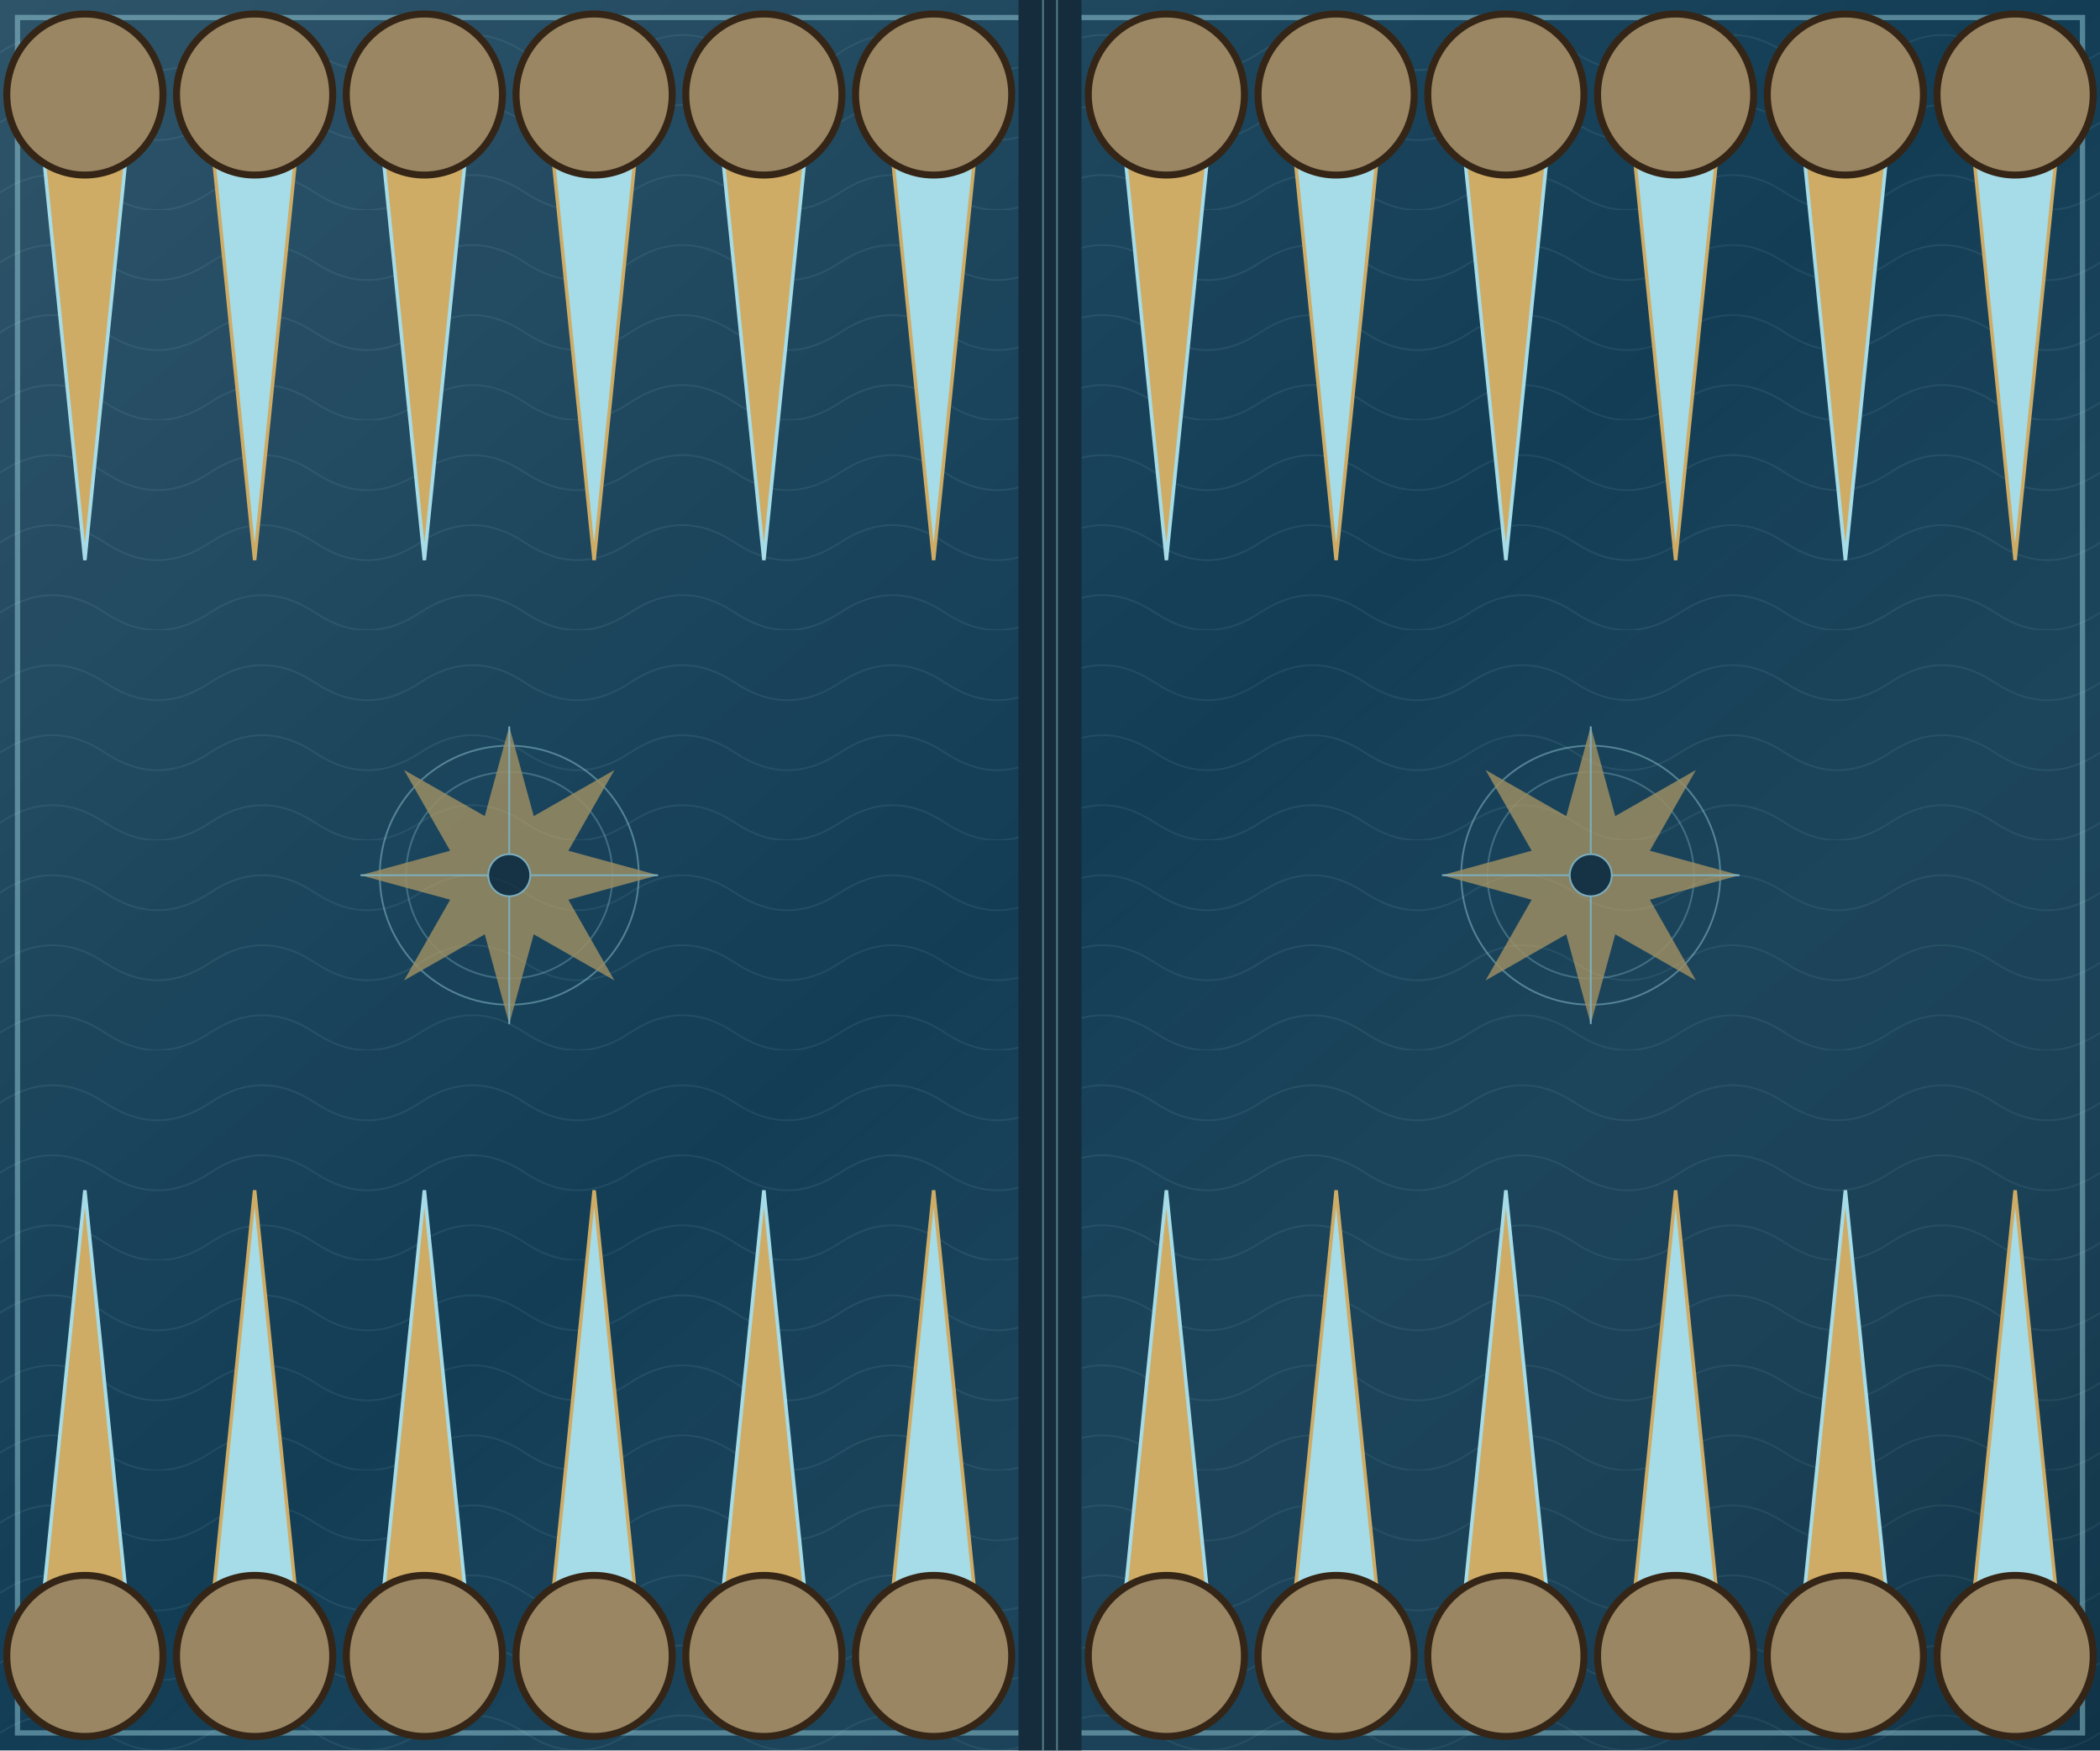
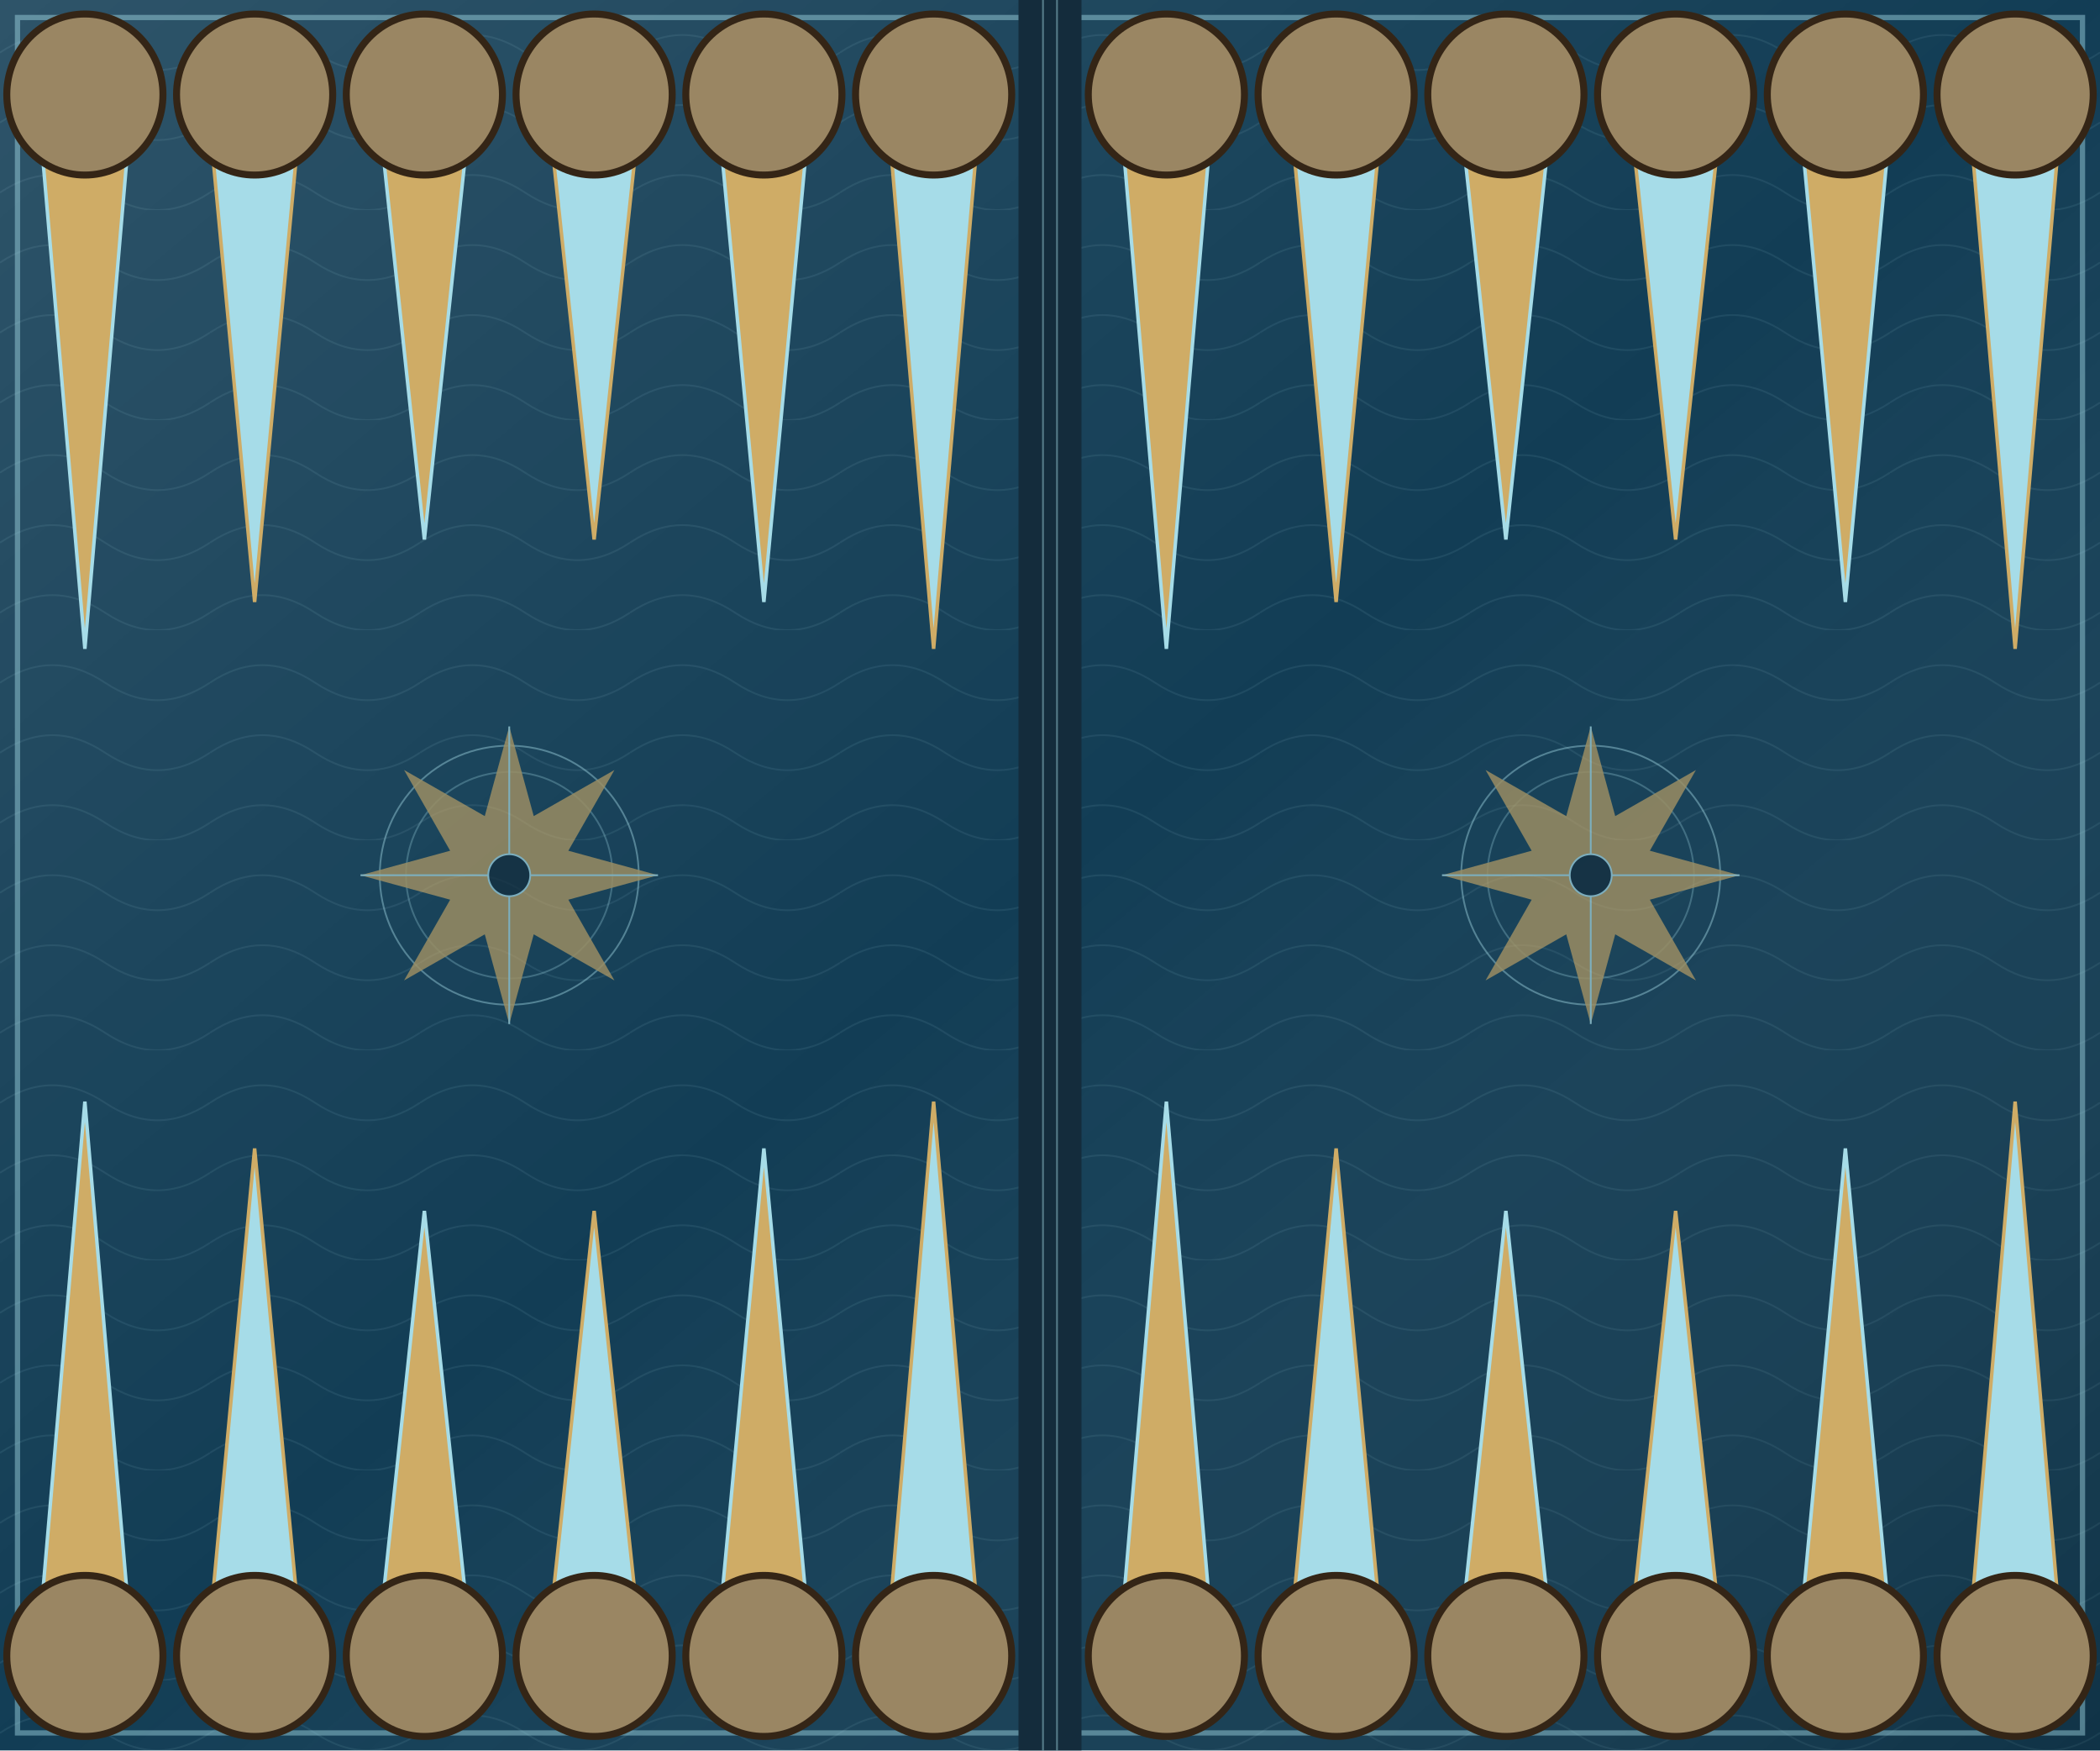
<svg xmlns="http://www.w3.org/2000/svg" viewBox="0 0 1200 1000" preserveAspectRatio="none">
  <defs>
    <pattern id="texture" width="120" height="120" patternUnits="userSpaceOnUse">
      <path d="M0 30Q30 10 60 30T120 30M0 70Q30 50 60 70T120 70M0 110Q30 90 60 110T120 110" fill="none" stroke="#a6dce8" opacity=".09" />
    </pattern>
    <linearGradient id="sheen" x2="1" y2="1">
      <stop stop-color="#fff" stop-opacity=".12" />
      <stop offset=".5" stop-color="#fff" stop-opacity="0" />
      <stop offset="1" stop-color="#000" stop-opacity=".18" />
    </linearGradient>
  </defs>
  <rect width="1200" height="1000" fill="#123d55" />
  <rect width="1200" height="1000" fill="url(#texture)" />
  <rect width="1200" height="1000" fill="url(#sheen)" />
  <path d="M10 10H1190V990H10Z" fill="none" stroke="#a6dce8" stroke-opacity=".45" stroke-width="3" />
  <g transform="translate(291 500)" opacity=".7">
    <circle r="74" fill="none" stroke="#a6dce8" opacity=".6" />
    <circle r="59" fill="none" stroke="#a6dce8" opacity=".4" />
    <polygon points="0.00,-85.00 13.99,-33.77 60.10,-60.10 33.77,-13.99 85.00,0.00 33.77,13.99 60.10,60.10 13.99,33.77 0.00,85.00 -13.99,33.77 -60.10,60.10 -33.77,13.99 -85.00,0.00 -33.77,-13.99 -60.10,-60.10 -13.99,-33.77" fill="#cfac66" opacity=".85" />
    <path d="M0-85L0 85M-85 0H85" stroke="#a6dce8" />
    <circle r="12" fill="#142c3c" stroke="#a6dce8" />
  </g>
  <g transform="translate(909 500)" opacity=".7">
    <circle r="74" fill="none" stroke="#a6dce8" opacity=".6" />
    <circle r="59" fill="none" stroke="#a6dce8" opacity=".4" />
    <polygon points="0.00,-85.00 13.99,-33.77 60.10,-60.10 33.77,-13.99 85.00,0.00 33.77,13.99 60.10,60.10 13.99,33.77 0.00,85.00 -13.99,33.77 -60.10,60.10 -33.77,13.99 -85.00,0.00 -33.77,-13.99 -60.10,-60.10 -13.99,-33.77" fill="#cfac66" opacity=".85" />
    <path d="M0-85L0 85M-85 0H85" stroke="#a6dce8" />
    <circle r="12" fill="#142c3c" stroke="#a6dce8" />
  </g>
-   <path d="M21.34 54H75.66L48.5 320Z" fill="#cfac66" stroke="#a6dce8" stroke-width="2" />
+   <path d="M21.34 54H75.66L48.5 370.66Z" fill="#cfac66" stroke="#a6dce8" stroke-width="2" />
  <ellipse cx="48.5" cy="54" rx="44.62" ry="46" fill="#9a8663" stroke="#342516" stroke-width="4" />
-   <path d="M118.34 54H172.66L145.5 320Z" fill="#a6dce8" stroke="#cfac66" stroke-width="2" />
+   <path d="M118.34 54H172.66L145.5 343.9Z" fill="#a6dce8" stroke="#cfac66" stroke-width="2" />
  <ellipse cx="145.5" cy="54" rx="44.62" ry="46" fill="#9a8663" stroke="#342516" stroke-width="4" />
-   <path d="M215.34 54H269.66L242.5 320Z" fill="#cfac66" stroke="#a6dce8" stroke-width="2" />
+   <path d="M215.34 54H269.66L242.5 308.22Z" fill="#cfac66" stroke="#a6dce8" stroke-width="2" />
  <ellipse cx="242.5" cy="54" rx="44.62" ry="46" fill="#9a8663" stroke="#342516" stroke-width="4" />
-   <path d="M312.34 54H366.66L339.5 320Z" fill="#a6dce8" stroke="#cfac66" stroke-width="2" />
+   <path d="M312.34 54H366.66L339.5 308.22Z" fill="#a6dce8" stroke="#cfac66" stroke-width="2" />
  <ellipse cx="339.5" cy="54" rx="44.62" ry="46" fill="#9a8663" stroke="#342516" stroke-width="4" />
-   <path d="M409.34 54H463.66L436.5 320Z" fill="#cfac66" stroke="#a6dce8" stroke-width="2" />
+   <path d="M409.34 54H463.66L436.5 343.9Z" fill="#cfac66" stroke="#a6dce8" stroke-width="2" />
  <ellipse cx="436.5" cy="54" rx="44.62" ry="46" fill="#9a8663" stroke="#342516" stroke-width="4" />
-   <path d="M506.34 54H560.66L533.5 320Z" fill="#a6dce8" stroke="#cfac66" stroke-width="2" />
+   <path d="M506.34 54H560.66L533.5 370.66Z" fill="#a6dce8" stroke="#cfac66" stroke-width="2" />
  <ellipse cx="533.5" cy="54" rx="44.62" ry="46" fill="#9a8663" stroke="#342516" stroke-width="4" />
-   <path d="M639.34 54H693.66L666.5 320Z" fill="#cfac66" stroke="#a6dce8" stroke-width="2" />
+   <path d="M639.34 54H693.66L666.5 370.66Z" fill="#cfac66" stroke="#a6dce8" stroke-width="2" />
  <ellipse cx="666.5" cy="54" rx="44.62" ry="46" fill="#9a8663" stroke="#342516" stroke-width="4" />
-   <path d="M736.34 54H790.66L763.5 320Z" fill="#a6dce8" stroke="#cfac66" stroke-width="2" />
+   <path d="M736.34 54H790.66L763.5 343.9Z" fill="#a6dce8" stroke="#cfac66" stroke-width="2" />
  <ellipse cx="763.5" cy="54" rx="44.62" ry="46" fill="#9a8663" stroke="#342516" stroke-width="4" />
-   <path d="M833.34 54H887.66L860.5 320Z" fill="#cfac66" stroke="#a6dce8" stroke-width="2" />
+   <path d="M833.34 54H887.66L860.5 308.22Z" fill="#cfac66" stroke="#a6dce8" stroke-width="2" />
  <ellipse cx="860.5" cy="54" rx="44.62" ry="46" fill="#9a8663" stroke="#342516" stroke-width="4" />
-   <path d="M930.34 54H984.66L957.5 320Z" fill="#a6dce8" stroke="#cfac66" stroke-width="2" />
+   <path d="M930.34 54H984.66L957.5 308.22Z" fill="#a6dce8" stroke="#cfac66" stroke-width="2" />
  <ellipse cx="957.5" cy="54" rx="44.62" ry="46" fill="#9a8663" stroke="#342516" stroke-width="4" />
-   <path d="M1027.34 54H1081.66L1054.5 320Z" fill="#cfac66" stroke="#a6dce8" stroke-width="2" />
+   <path d="M1027.34 54H1081.66L1054.5 343.9Z" fill="#cfac66" stroke="#a6dce8" stroke-width="2" />
  <ellipse cx="1054.5" cy="54" rx="44.62" ry="46" fill="#9a8663" stroke="#342516" stroke-width="4" />
-   <path d="M1124.34 54H1178.66L1151.5 320Z" fill="#a6dce8" stroke="#cfac66" stroke-width="2" />
+   <path d="M1124.34 54H1178.66L1151.5 370.66Z" fill="#a6dce8" stroke="#cfac66" stroke-width="2" />
  <ellipse cx="1151.5" cy="54" rx="44.62" ry="46" fill="#9a8663" stroke="#342516" stroke-width="4" />
-   <path d="M21.34 946H75.66L48.5 680Z" fill="#cfac66" stroke="#a6dce8" stroke-width="2" />
+   <path d="M21.34 946H75.66L48.5 629.34Z" fill="#cfac66" stroke="#a6dce8" stroke-width="2" />
  <ellipse cx="48.5" cy="946" rx="44.62" ry="46" fill="#9a8663" stroke="#342516" stroke-width="4" />
-   <path d="M118.34 946H172.66L145.5 680Z" fill="#a6dce8" stroke="#cfac66" stroke-width="2" />
+   <path d="M118.34 946H172.66L145.5 656.1Z" fill="#a6dce8" stroke="#cfac66" stroke-width="2" />
  <ellipse cx="145.5" cy="946" rx="44.62" ry="46" fill="#9a8663" stroke="#342516" stroke-width="4" />
-   <path d="M215.34 946H269.66L242.5 680Z" fill="#cfac66" stroke="#a6dce8" stroke-width="2" />
+   <path d="M215.34 946H269.66L242.5 691.78Z" fill="#cfac66" stroke="#a6dce8" stroke-width="2" />
  <ellipse cx="242.5" cy="946" rx="44.62" ry="46" fill="#9a8663" stroke="#342516" stroke-width="4" />
-   <path d="M312.34 946H366.66L339.5 680Z" fill="#a6dce8" stroke="#cfac66" stroke-width="2" />
+   <path d="M312.34 946H366.66L339.5 691.78Z" fill="#a6dce8" stroke="#cfac66" stroke-width="2" />
  <ellipse cx="339.5" cy="946" rx="44.62" ry="46" fill="#9a8663" stroke="#342516" stroke-width="4" />
-   <path d="M409.34 946H463.66L436.5 680Z" fill="#cfac66" stroke="#a6dce8" stroke-width="2" />
+   <path d="M409.34 946H463.66L436.5 656.1Z" fill="#cfac66" stroke="#a6dce8" stroke-width="2" />
  <ellipse cx="436.5" cy="946" rx="44.62" ry="46" fill="#9a8663" stroke="#342516" stroke-width="4" />
-   <path d="M506.34 946H560.66L533.5 680Z" fill="#a6dce8" stroke="#cfac66" stroke-width="2" />
+   <path d="M506.34 946H560.66L533.5 629.34Z" fill="#a6dce8" stroke="#cfac66" stroke-width="2" />
  <ellipse cx="533.5" cy="946" rx="44.62" ry="46" fill="#9a8663" stroke="#342516" stroke-width="4" />
-   <path d="M639.34 946H693.66L666.5 680Z" fill="#cfac66" stroke="#a6dce8" stroke-width="2" />
+   <path d="M639.34 946H693.66L666.5 629.34Z" fill="#cfac66" stroke="#a6dce8" stroke-width="2" />
  <ellipse cx="666.5" cy="946" rx="44.62" ry="46" fill="#9a8663" stroke="#342516" stroke-width="4" />
-   <path d="M736.34 946H790.66L763.5 680Z" fill="#a6dce8" stroke="#cfac66" stroke-width="2" />
+   <path d="M736.34 946H790.66L763.5 656.1Z" fill="#a6dce8" stroke="#cfac66" stroke-width="2" />
  <ellipse cx="763.5" cy="946" rx="44.62" ry="46" fill="#9a8663" stroke="#342516" stroke-width="4" />
-   <path d="M833.34 946H887.66L860.5 680Z" fill="#cfac66" stroke="#a6dce8" stroke-width="2" />
+   <path d="M833.34 946H887.66L860.5 691.78Z" fill="#cfac66" stroke="#a6dce8" stroke-width="2" />
  <ellipse cx="860.5" cy="946" rx="44.62" ry="46" fill="#9a8663" stroke="#342516" stroke-width="4" />
-   <path d="M930.34 946H984.66L957.5 680Z" fill="#a6dce8" stroke="#cfac66" stroke-width="2" />
+   <path d="M930.34 946H984.66L957.5 691.78Z" fill="#a6dce8" stroke="#cfac66" stroke-width="2" />
  <ellipse cx="957.5" cy="946" rx="44.62" ry="46" fill="#9a8663" stroke="#342516" stroke-width="4" />
-   <path d="M1027.34 946H1081.66L1054.5 680Z" fill="#cfac66" stroke="#a6dce8" stroke-width="2" />
+   <path d="M1027.34 946H1081.66L1054.5 656.1Z" fill="#cfac66" stroke="#a6dce8" stroke-width="2" />
  <ellipse cx="1054.5" cy="946" rx="44.62" ry="46" fill="#9a8663" stroke="#342516" stroke-width="4" />
-   <path d="M1124.34 946H1178.66L1151.5 680Z" fill="#a6dce8" stroke="#cfac66" stroke-width="2" />
+   <path d="M1124.34 946H1178.66L1151.5 629.34Z" fill="#a6dce8" stroke="#cfac66" stroke-width="2" />
  <ellipse cx="1151.5" cy="946" rx="44.62" ry="46" fill="#9a8663" stroke="#342516" stroke-width="4" />
  <rect x="582" width="36" height="1000" fill="#142c3c" />
  <path d="M596 0V1000M604 0V1000" stroke="#a6dce8" stroke-opacity=".45" />
</svg>
